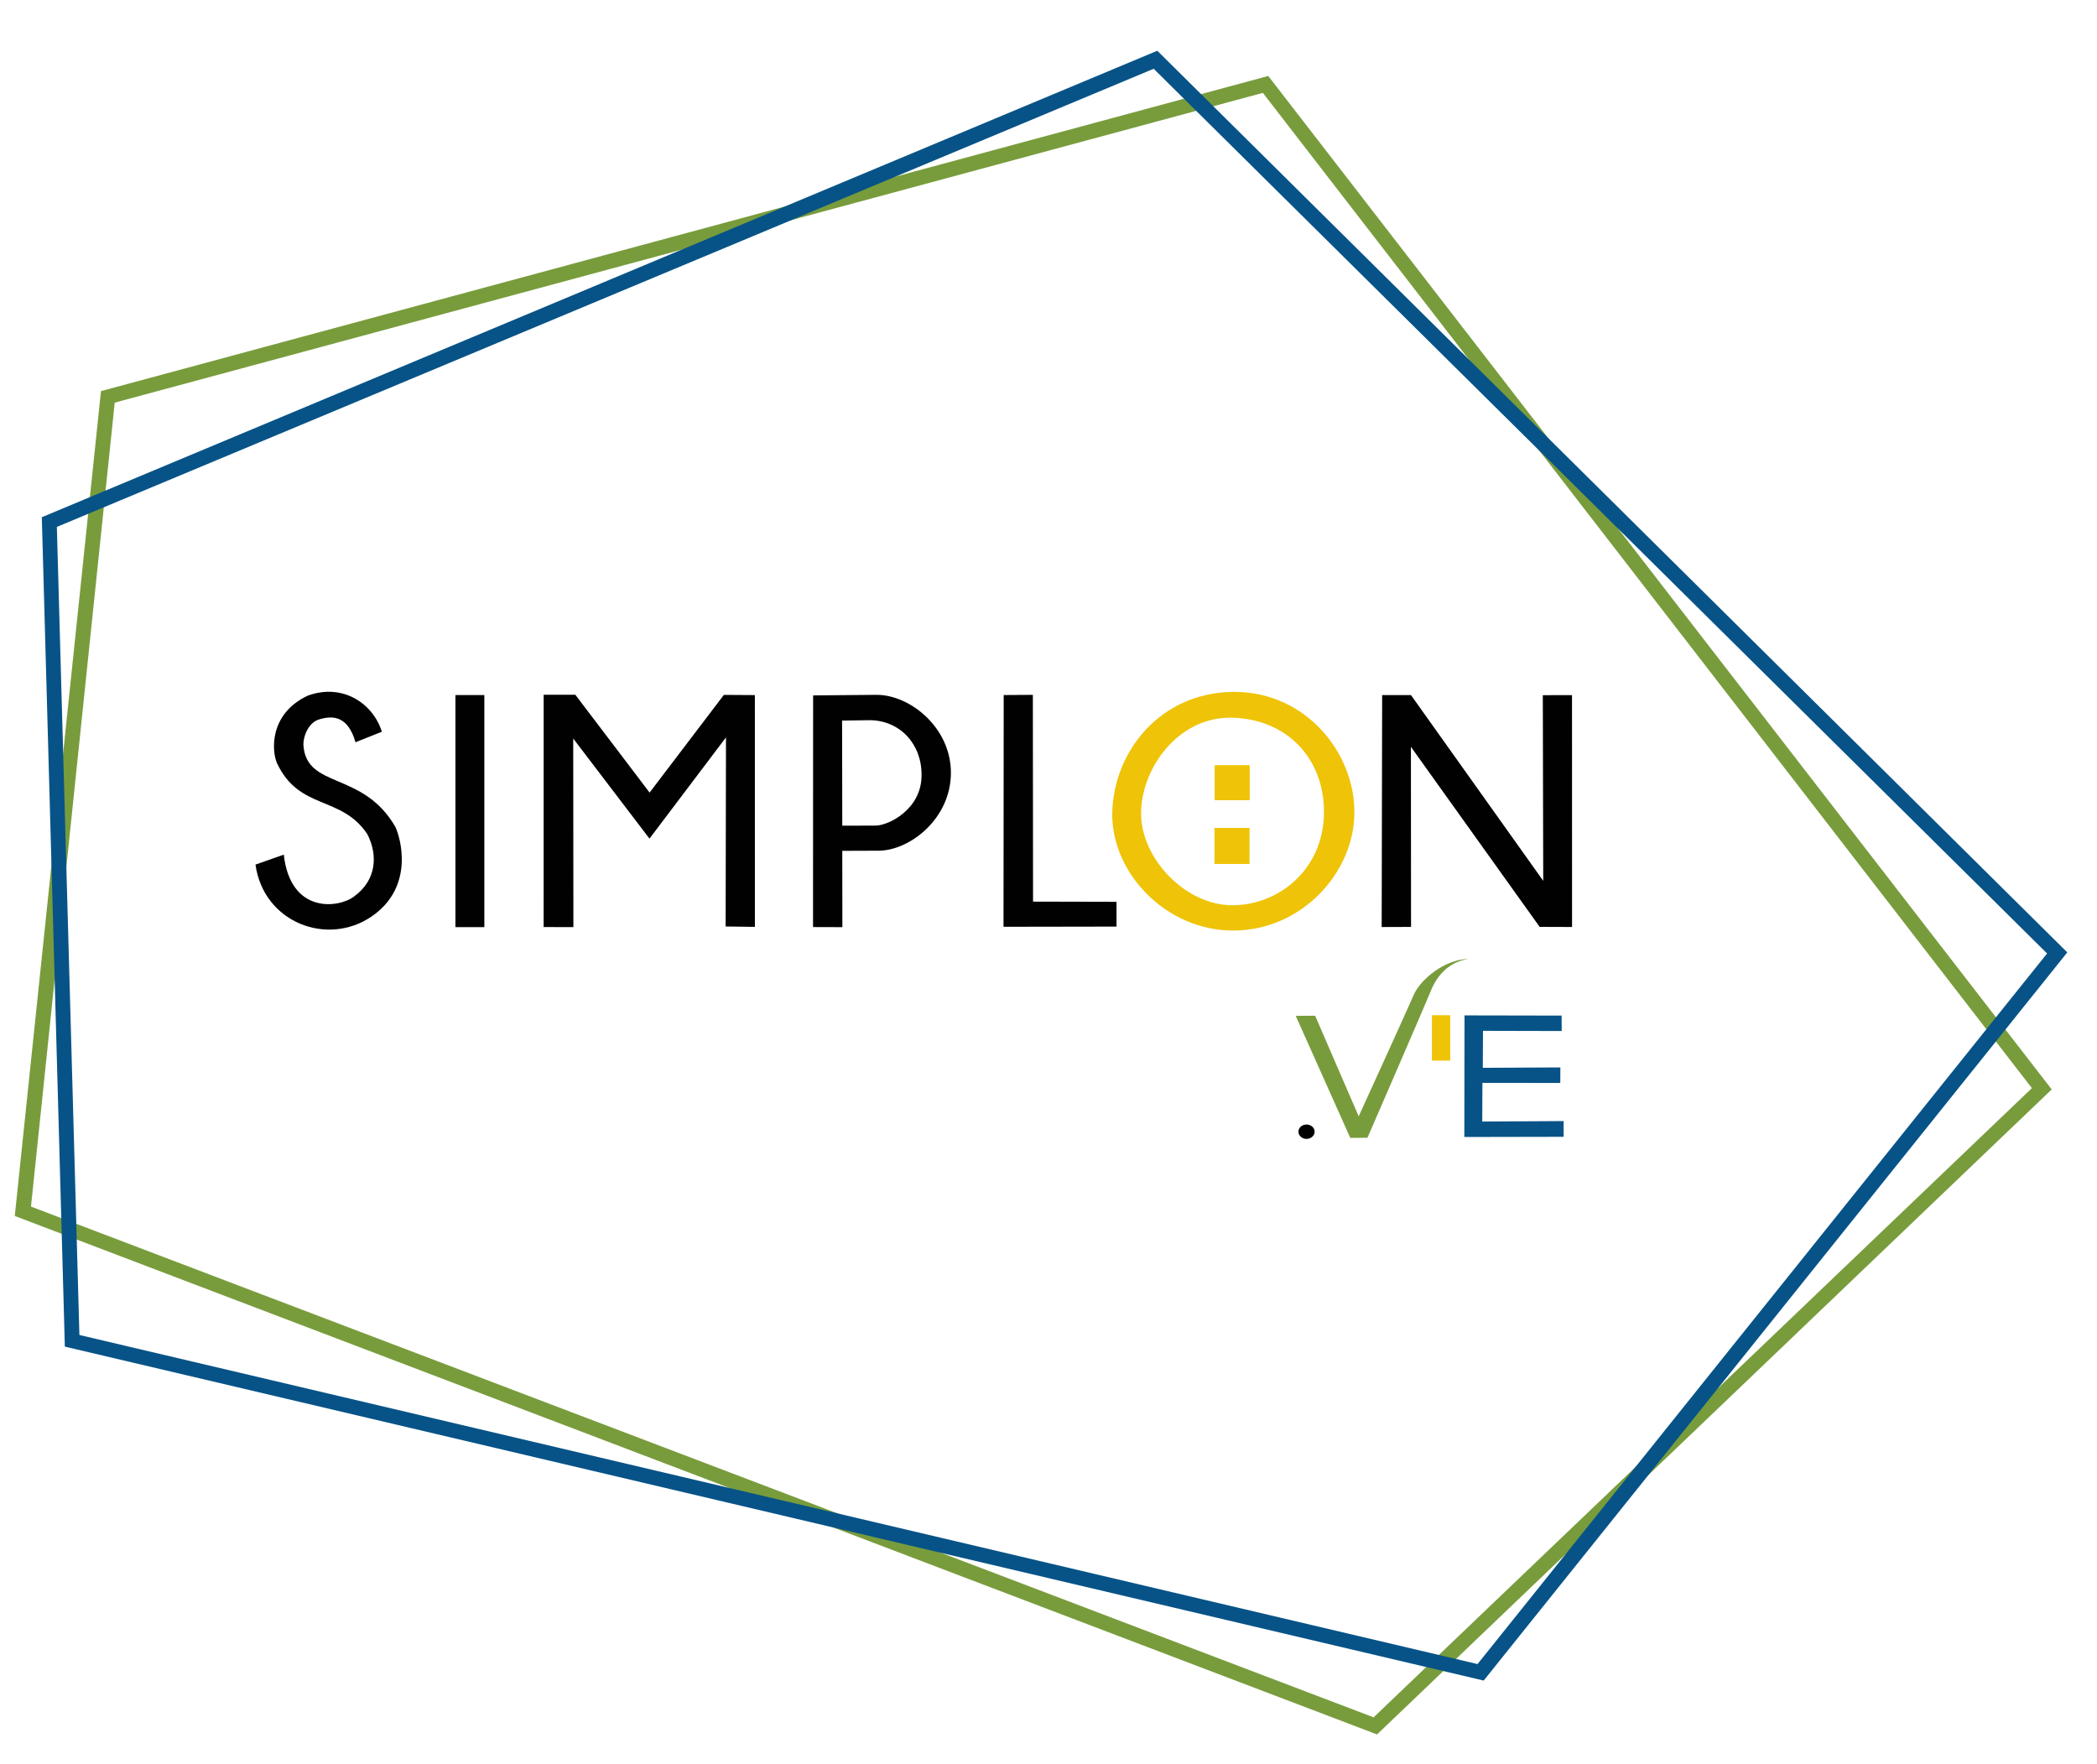
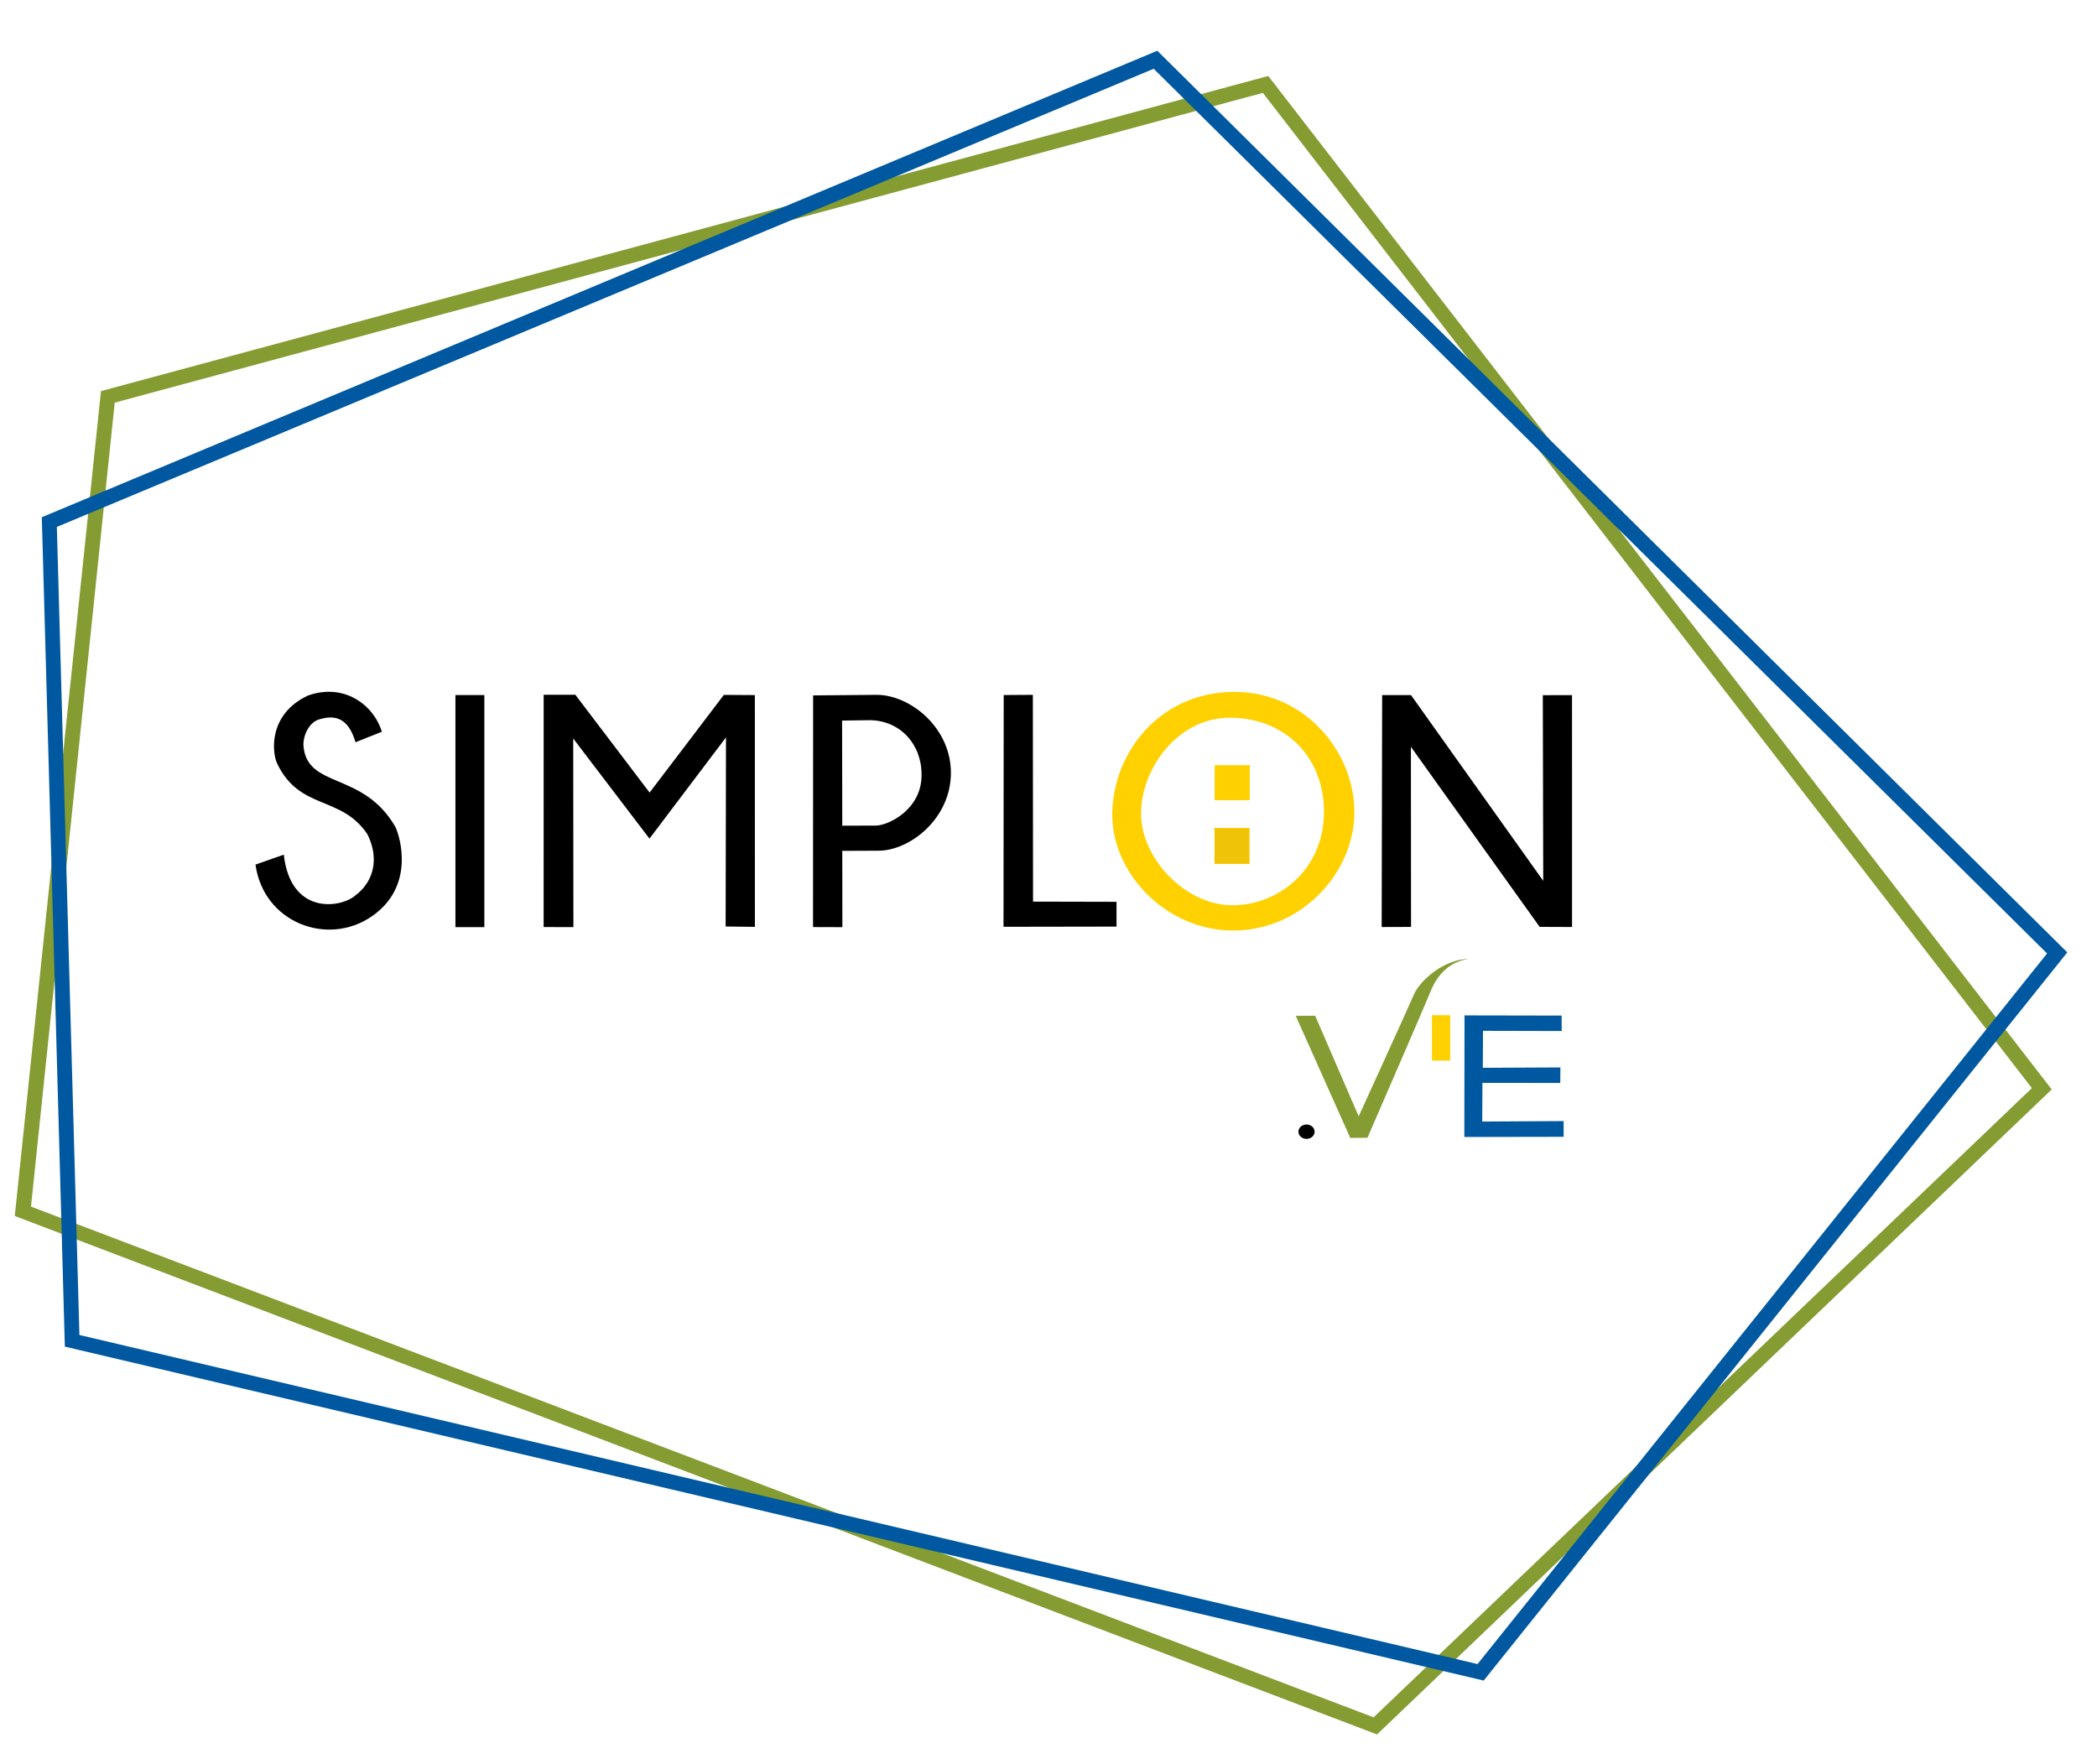
<svg xmlns="http://www.w3.org/2000/svg" width="340" height="286" id="svg4011" version="1.1">
  <defs id="defs4013" />
  <g id="layer1" transform="translate(0,-766.3622)">
-     <g id="g3113" transform="matrix(0.3830614,0,0,0.3830614,-33.80066,650.1763)">
-       <g id="g4078" transform="matrix(0.2200405,0,0,0.2200405,52.06669,278.0141)">
-         <path style="fill:#789c3c;fill-opacity:1;stroke:none;display:inline" d="M 2604,261.094 358.625,867.281 192.812,2453.969 2813.219,3451.281 4111.031,2210.562 2604,261.094 z m -10.406,32.5 1479.25,1914.469 L 2806.625,3418.375 224,2435.906 385.062,889.469 2593.594,293.594 z" id="path3050" />
-         <g id="g3972">
-           <rect y="1707.587" x="2500.527" height="69.286" width="67.086" id="rect3957" style="fill:#efc308;fill-opacity:1;stroke:none;display:inline" />
-           <path transform="matrix(1.117777,0,0,0.9927767,-282.5765,45.59535)" d="m 2662.194,2262.608 c 0,7.694 -6.237,13.931 -13.931,13.931 -7.694,0 -13.931,-6.237 -13.931,-13.931 0,-7.694 6.237,-13.931 13.931,-13.931 7.694,0 13.931,6.237 13.931,13.931 z" id="path3922" style="fill:#010101;fill-opacity:1;stroke:none;display:inline" />
-           <path id="path3924" d="m 2656.821,2068.985 104.908,234.807 33.086,-0.304 c 0,0 114.67,-264.101 120.891,-280.172 6.221,-16.072 24.752,-56.319 73.1,-63.768 -44.929,0.613 -92.067,39.129 -105.028,69.199 -12.961,30.07 -105.856,233.539 -105.856,233.539 l -83.741,-193.483 z" style="fill:#789c3c;fill-opacity:1;stroke:none;display:inline" />
-           <rect y="2067.766" x="2918.794" height="87.278" width="35.222" id="rect3926" style="fill:#efc308;fill-opacity:1;stroke:none;display:inline" />
-           <path id="path3928" d="m 2981.496,2068.147 186.779,0.367 0.183,29.694 -151.403,-0.366 -0.367,71.119 149.203,-0.733 -0.183,29.877 -149.753,-0.183 -0.367,74.418 156.535,-0.916 0,30.244 -190.995,0.367 z" style="fill:#075387;fill-opacity:1;stroke:none;display:inline" />
-           <path id="path3876" d="m 655.827,1778.094 c 15.553,111.465 137.903,157.867 222.929,100.059 85.027,-57.808 54.955,-154.495 46.141,-172.641 -62.213,-107.835 -170.048,-72.582 -176.788,-156.05 -1.037,-16.59 8.813,-44.586 30.588,-50.807 25.922,-7.777 54.955,-6.74 69.471,44.067 l 50.807,-20.219 c -17.109,-54.436 -75.174,-93.838 -142.571,-69.471 -75.692,35.772 -68.953,108.354 -59.102,130.129 43.031,91.245 123.389,61.176 173.677,136.35 20.738,40.438 17.627,88.653 -25.404,119.76 -28.514,22.293 -122.352,35.254 -135.313,-80.358 z" style="fill:#010101;fill-opacity:1;stroke:none;display:inline" />
-           <rect y="1451.954" x="1040.438" height="446.412" width="55.624" id="rect3878" style="fill:#010101;fill-opacity:1;stroke:none;display:inline" />
-           <path id="path3880" d="m 1210.102,1898.22 0.063,-446.832 60.924,0 142.849,188.157 142.849,-187.916 59.647,0.367 0.063,445.858 -56.295,-0.733 0.67,-363.767 -147.174,194.756 -146.692,-192.556 0.367,362.73 z" style="fill:#010101;fill-opacity:1;stroke:none;display:inline" />
-           <path id="path3882" d="m 1851.281,1451.531 -122.812,1.094 -0.156,445.594 56.438,0.187 -0.188,-146.812 69.938,-0.25 c 60.477,-0.32 139.031,-61.879 139.031,-149.875 0,-86.882 -78.201,-149.611 -142.25,-149.938 z m -12.625,48.75 c 57.646,1.117 99.213,46.547 98.406,106.313 -0.086,65.252 -63.653,96.368 -88.156,96.437 l -64.344,0.188 -0.344,-202.188 54.437,-0.75 z" style="fill:#010101;fill-opacity:1;stroke:none;display:inline" />
-           <path id="path3887" d="m 2094.709,1897.682 0.367,-445.776 56.089,-0.367 0.367,397.753 160.567,0.367 -10e-5,47.657 z" style="fill:#010101;fill-opacity:1;stroke:none;display:inline" />
-           <path id="path3889" d="m 2541.375,1445.875 c -2.154,-0.024 -4.325,0 -6.5,0.031 -139.206,2.2 -227.376,114.245 -230.938,230.375 -3.562,116.131 102.736,229.404 233.719,228.656 130.982,-0.748 232.031,-111.62 232.031,-227.75 0,-114.316 -92.635,-229.829 -228.312,-231.312 z m -9.312,49.656 c 103.729,1.043 180.403,75.139 179.062,183.938 -1.341,108.799 -87.953,177.263 -177.125,176.781 -89.172,-0.481 -173.546,-88.931 -174.656,-174.562 -1.111,-85.632 68.989,-187.2 172.719,-186.156 z m -31.156,91.281 0,67.438 67.438,0 0,-67.438 -67.438,0 z m -0.75,120.969 0,1.469 67.469,0 0,66.719 0.719,0 0,-68.188 -68.188,0 z m 67.469,68.188 -67.469,0 0,0.75 67.469,0 0,-0.75 z" style="fill:#efc308;fill-opacity:1;stroke:none;display:inline" />
-           <path id="path3916" d="m 2822.146,1898.157 0.922,-446.151 55.488,0.052 254.35,357.242 -0.796,-357.116 56.169,-0.063 0.063,445.973 -62.328,-0.241 -247.636,-346.318 0.241,346.433 z" style="fill:#010101;fill-opacity:1;stroke:none;display:inline" />
-           <path id="path3822" d="M 2390.531,212.562 244.812,1109.875 289.125,2705.281 3018.375,3347.625 4140.969,1946.938 2390.531,212.562 z M 2383.594,247.25 4102.125,1949.031 3006.531,3315.906 317.125,2682.875 273.75,1128.5 2383.594,247.25 z" style="fill:#075387;fill-opacity:1;stroke:none" />
-         </g>
+     <g transform="matrix(0.08428904,0,0,0.08428904,-13.85592,756.6728)" id="g4078">
+       <path id="path3050" d="M 2604,261.094 358.625,867.281 192.812,2453.969 2813.219,3451.281 4111.031,2210.562 2604,261.094 z m -10.406,32.5 1479.25,1914.469 L 2806.625,3418.375 224,2435.906 385.062,889.469 2593.594,293.594 z" style="fill:#849c32;fill-opacity:1;stroke:none;display:inline" />
+       <g id="g3972">
+         <rect style="fill:#efc308;fill-opacity:1;stroke:none;display:inline" id="rect3957" width="67.086" height="69.286" x="2500.527" y="1707.587" />
+         <path style="fill:#000000;fill-opacity:1;stroke:none;display:inline" id="path3922" d="m 2662.194,2262.608 c 0,7.694 -6.237,13.931 -13.931,13.931 -7.694,0 -13.931,-6.237 -13.931,-13.931 0,-7.694 6.237,-13.931 13.931,-13.931 7.694,0 13.931,6.237 13.931,13.931 z" transform="matrix(1.117777,0,0,0.9927767,-282.5765,45.59535)" />
+         <path style="fill:#849c32;fill-opacity:1;stroke:none;display:inline" d="m 2656.821,2068.985 104.908,234.807 33.086,-0.304 c 0,0 114.67,-264.101 120.891,-280.172 6.221,-16.072 24.752,-56.319 73.1,-63.768 -44.929,0.613 -92.067,39.129 -105.028,69.199 -12.961,30.07 -105.856,233.539 -105.856,233.539 l -83.741,-193.483 z" id="path3924" />
+         <rect style="fill:#ffd100;fill-opacity:1;stroke:none;display:inline" id="rect3926" width="35.222" height="87.278" x="2918.794" y="2067.766" />
+         <path style="fill:#0058a1;fill-opacity:1;stroke:none;display:inline" d="m 2981.496,2068.147 186.779,0.367 0.183,29.694 -151.403,-0.366 -0.367,71.119 149.203,-0.733 -0.183,29.877 -149.753,-0.183 -0.367,74.418 156.535,-0.916 0,30.244 -190.995,0.367 z" id="path3928" />
+         <path style="fill:#000000;fill-opacity:1;stroke:none;display:inline" d="m 655.827,1778.094 c 15.553,111.465 137.903,157.867 222.929,100.059 85.027,-57.808 54.955,-154.495 46.141,-172.641 -62.213,-107.835 -170.048,-72.582 -176.788,-156.05 -1.037,-16.59 8.813,-44.586 30.588,-50.807 25.922,-7.777 54.955,-6.74 69.471,44.067 l 50.807,-20.219 c -17.109,-54.436 -75.174,-93.838 -142.571,-69.471 -75.692,35.772 -68.953,108.354 -59.102,130.129 43.031,91.245 123.389,61.176 173.677,136.35 20.738,40.438 17.627,88.653 -25.404,119.76 -28.514,22.293 -122.352,35.254 -135.313,-80.358 z" id="path3876" />
+         <rect style="fill:#000000;fill-opacity:1;stroke:none;display:inline" id="rect3878" width="55.624" height="446.412" x="1040.438" y="1451.954" />
+         <path style="fill:#000000;fill-opacity:1;stroke:none;display:inline" d="m 1210.102,1898.22 0.063,-446.832 60.924,0 142.849,188.157 142.849,-187.916 59.647,0.367 0.063,445.858 -56.295,-0.733 0.67,-363.767 -147.174,194.756 -146.692,-192.556 0.367,362.73 z" id="path3880" />
+         <path style="fill:#000000;fill-opacity:1;stroke:none;display:inline" d="m 1851.281,1451.531 -122.812,1.094 -0.156,445.594 56.438,0.187 -0.188,-146.812 69.938,-0.25 c 60.477,-0.32 139.031,-61.879 139.031,-149.875 0,-86.882 -78.201,-149.611 -142.25,-149.938 z m -12.625,48.75 c 57.646,1.117 99.213,46.547 98.406,106.313 -0.086,65.252 -63.653,96.368 -88.156,96.437 l -64.344,0.188 -0.344,-202.188 54.437,-0.75 z" id="path3882" />
+         <path style="fill:#000000;fill-opacity:1;stroke:none;display:inline" d="m 2094.709,1897.682 0.367,-445.776 56.089,-0.367 0.367,397.753 160.567,0.367 -10e-5,47.657 z" id="path3887" />
+         <path style="fill:#ffd100;fill-opacity:1;stroke:none;display:inline" d="m 2541.375,1445.875 c -2.154,-0.024 -4.325,0 -6.5,0.031 -139.206,2.2 -227.376,114.245 -230.938,230.375 -3.562,116.131 102.736,229.404 233.719,228.656 130.982,-0.748 232.031,-111.62 232.031,-227.75 0,-114.316 -92.635,-229.829 -228.312,-231.312 z m -9.312,49.656 c 103.729,1.043 180.403,75.139 179.062,183.938 -1.341,108.799 -87.953,177.263 -177.125,176.781 -89.172,-0.481 -173.546,-88.931 -174.656,-174.562 -1.111,-85.632 68.989,-187.2 172.719,-186.156 z m -31.156,91.281 0,67.438 67.438,0 0,-67.438 -67.438,0 z m -0.75,120.969 0,1.469 67.469,0 0,66.719 0.719,0 0,-68.188 -68.188,0 z m 67.469,68.188 -67.469,0 0,0.75 67.469,0 0,-0.75 z" id="path3889" />
+         <path style="fill:#000000;fill-opacity:1;stroke:none;display:inline" d="m 2822.146,1898.157 0.922,-446.151 55.488,0.052 254.35,357.242 -0.796,-357.116 56.169,-0.063 0.063,445.973 -62.328,-0.241 -247.636,-346.318 0.241,346.433 z" id="path3916" />
+         <path style="fill:#0058a1;fill-opacity:1;stroke:none" d="M 2390.531,212.562 244.812,1109.875 289.125,2705.281 3018.375,3347.625 4140.969,1946.938 2390.531,212.562 z M 2383.594,247.25 4102.125,1949.031 3006.531,3315.906 317.125,2682.875 273.75,1128.5 2383.594,247.25 z" id="path3822" />
      </g>
    </g>
  </g>
</svg>
